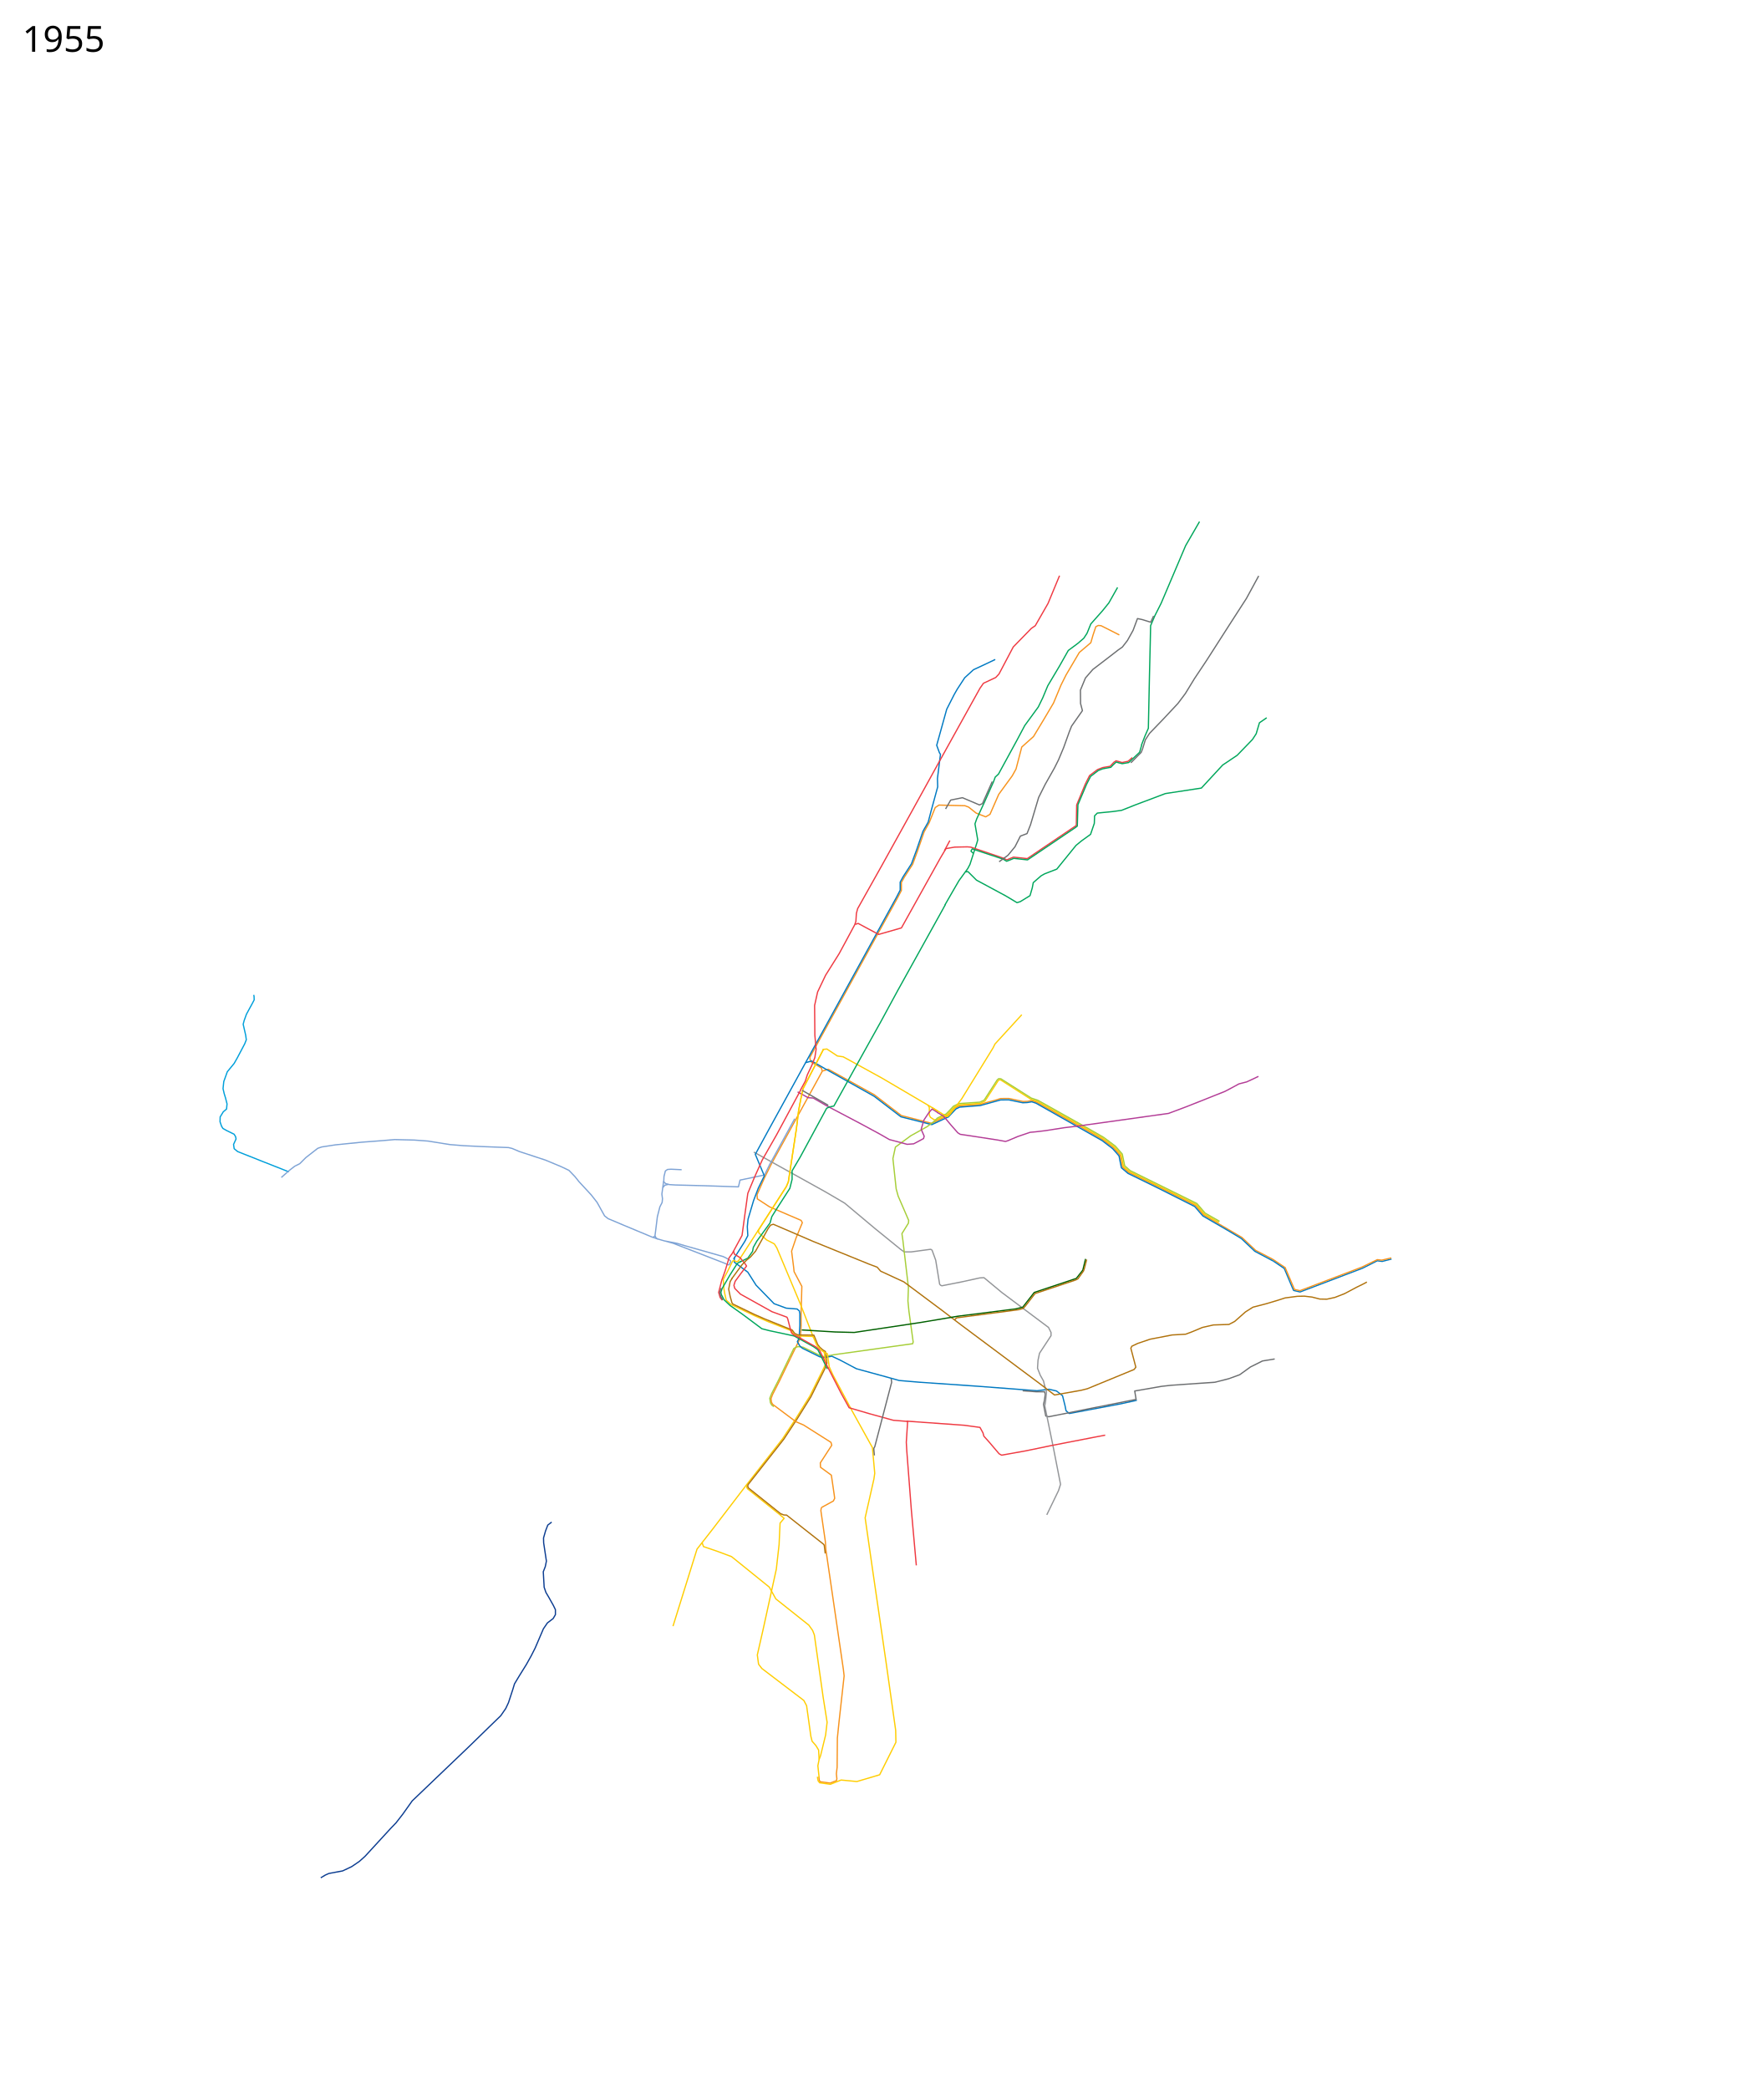
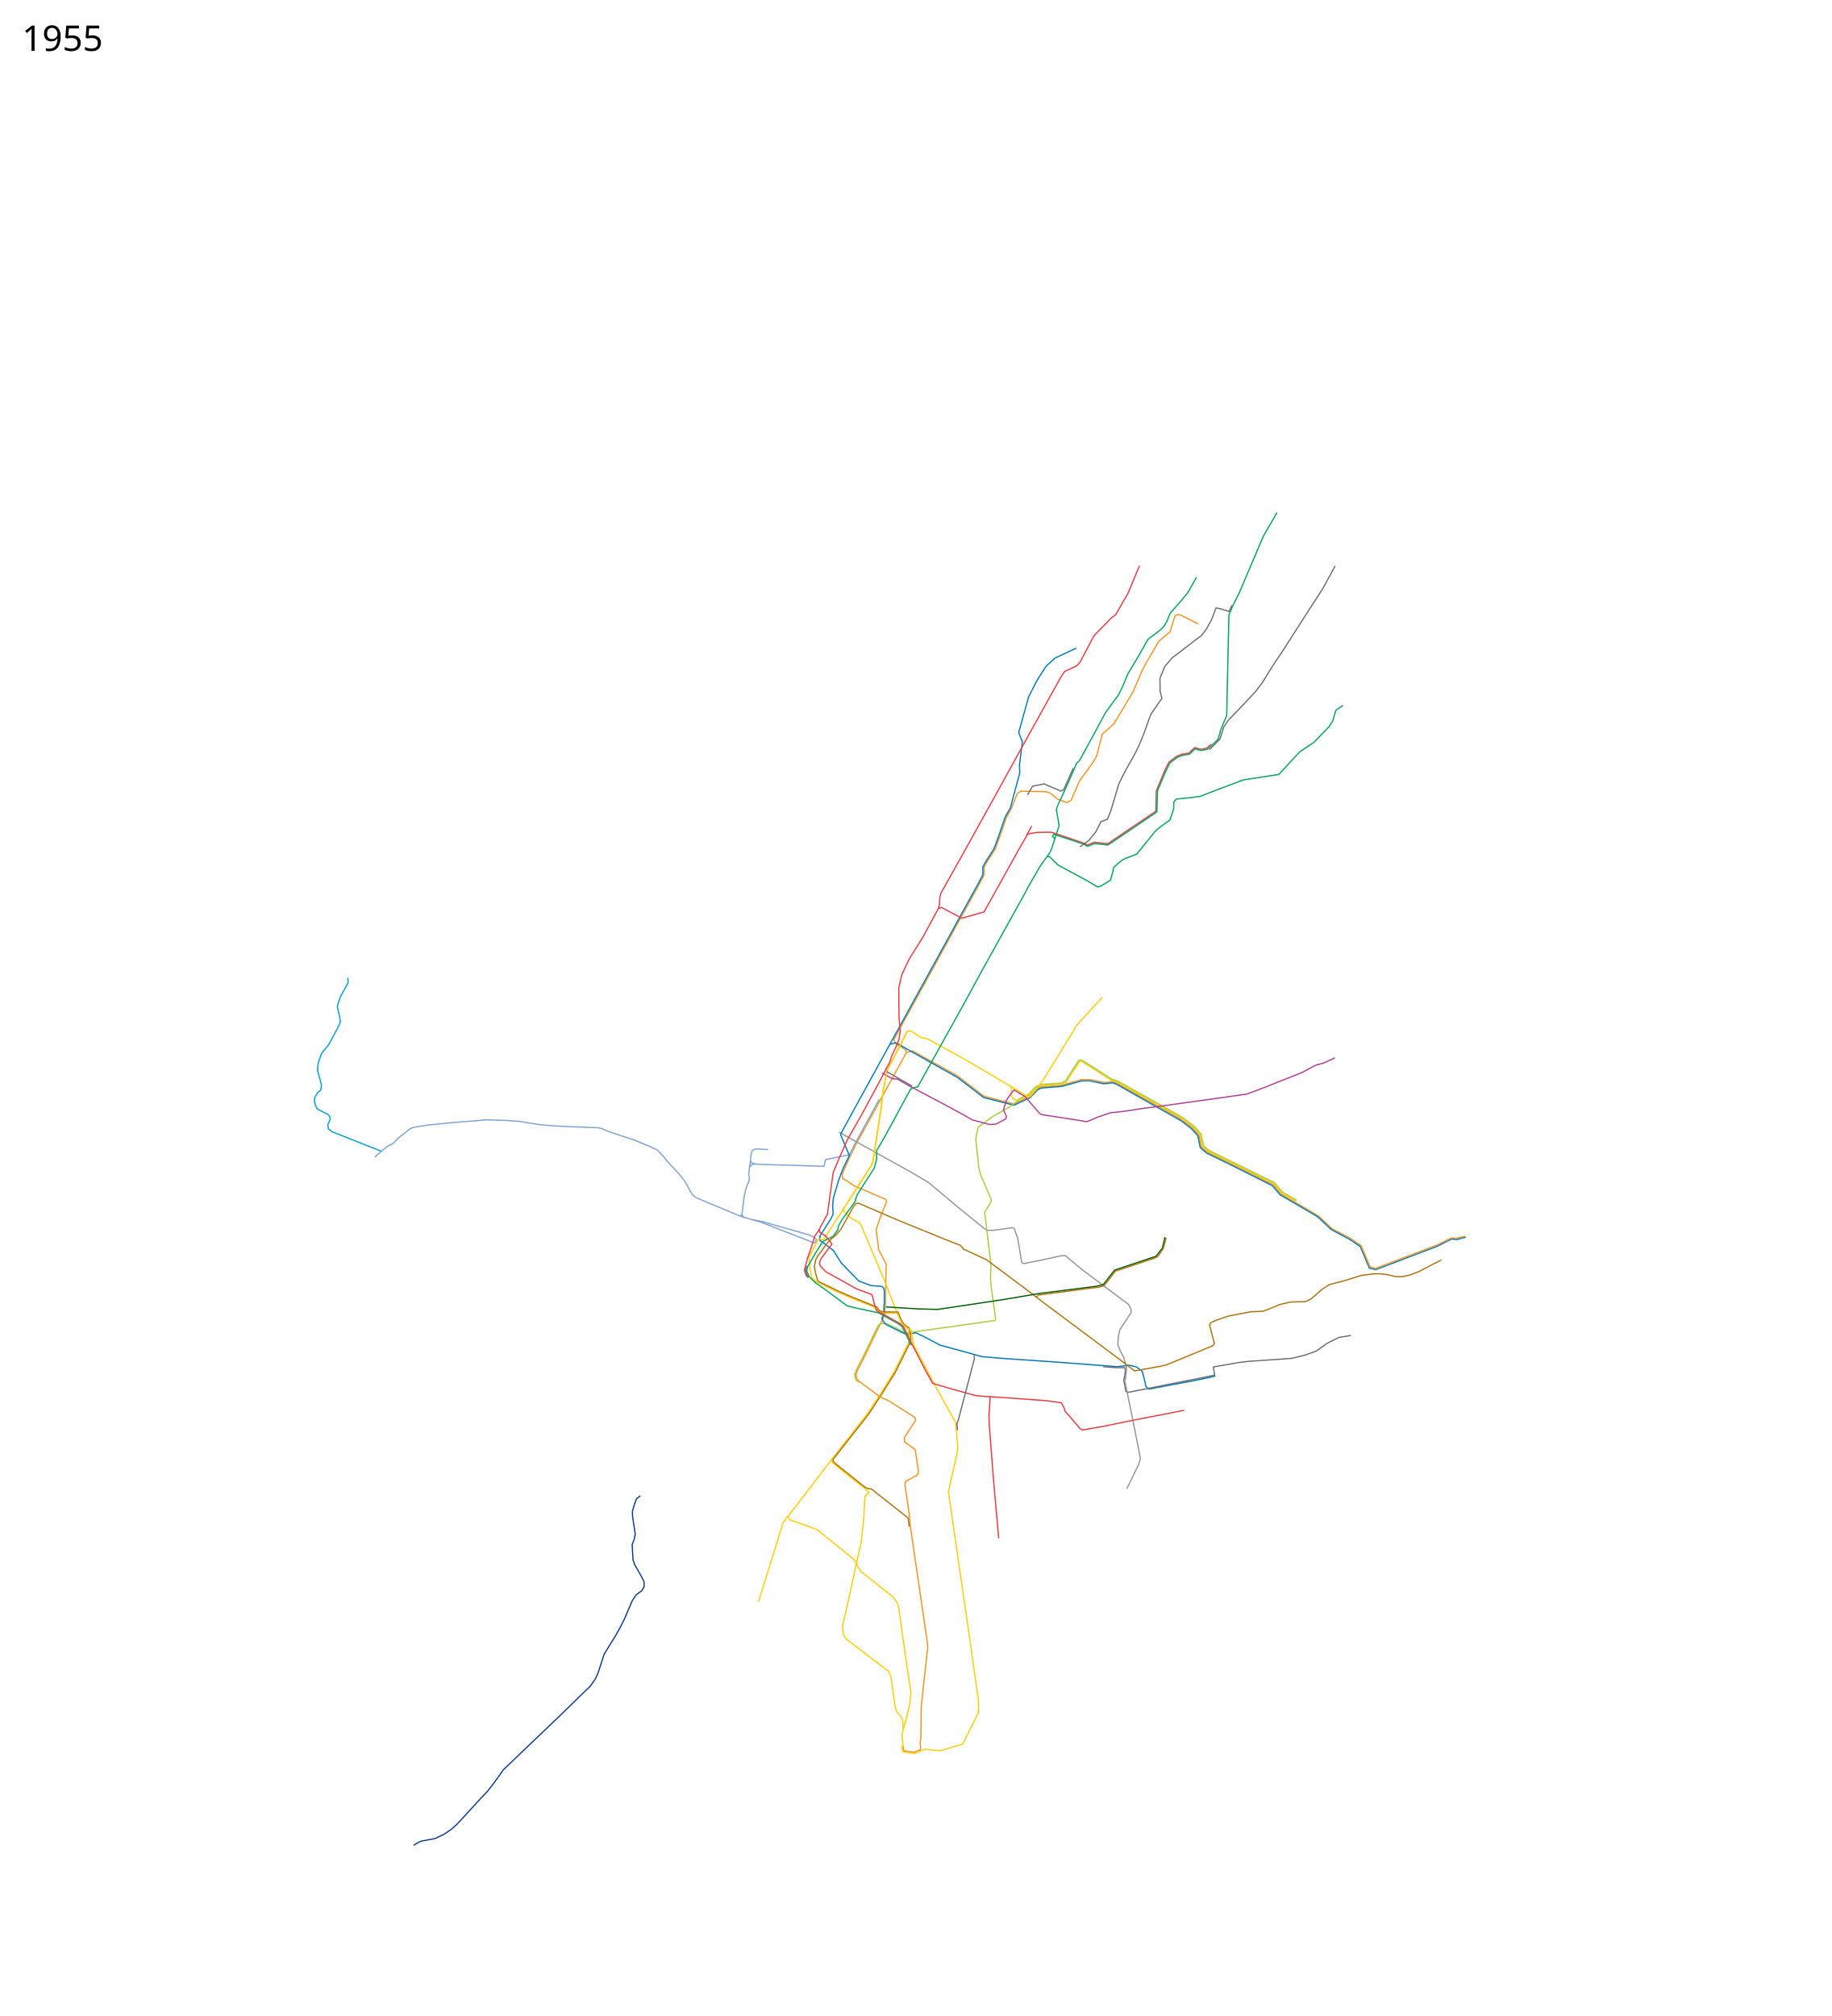
- <svg xmlns="http://www.w3.org/2000/svg" width="7050" height="8350" viewBox="-700 -1934 7050 8350">
+ <svg xmlns="http://www.w3.org/2000/svg" width="7450" height="8200" viewBox="-1100 -1934 7450 8200">
  <path d="M3774 604l-53-27-20-10-11-1-10 5-11 33-9 31-46 39-53 90-20 40-30 72-39 66-41 68-47 42-23 88-15 27-54 74-35 80-17 10-38.633-15.206-29.63-23.62-14.753-5.631L3053 1284l-15 10-24 60.375-20.445 36.88-25.624 74.47-20.306 55.4-32.99 50.854-11.76 21.271v32.125l-15.467 29.55-350.605 637.509 1.197 8.691 5.375 10.625 39.855 23.049 3.452 13.062L2385 2715l-28 56-31 70 1 17 49 32 77 33 49 21 5 9-25 61-18 53 8 63 2 19 31 58.813-3.016 109.286.016 48.002-2.939 47.944-40.06 82.955" fill="none" stroke="#f7931d" stroke-width="5" stroke-linejoin="round" />
  <path d="M2587.576 2346.983l23.187-7 184.017 102.084 35.508 27.288 72.356 55.644 121.403 31.266 56.885-27.621 6.695-2.043 29.661-31.686 18.03-8.54L3217 2481l23-7.25 39.75-10.5 19.75-6.25 33-.25 56.5 12 17.75-.5 16.75-3.5 19.5 7 203 113.75 60.75 35.25 44 33 26.5 30.25 9.25 46.749 24.75 21.5 116.25 56.5L4079 2885l32 37.5 153.25 90 54.25 51.25L4388 3100l48.75 32.75" fill="none" stroke="#f7931d" stroke-width="5" stroke-linejoin="round" />
  <path d="M2519.5 2313.5l25-6.5 53.5 31 196 110 107 82 123.537 31.265L3083 2534l7.365-3.034 30.228-32.204 15.318-7.448L3218 2485l82-22.5 32-.25 56.14 11.59 18.36-.84 17.5-3 16.75 5.5L3705 2625l42.5 32.5 25.25 28.75 4.75 24.5 4.75 23 26.5 22.5L3930 2815.5l145.5 73.25 32.25 37.5 96.5 56 57.25 34.25 54 51 74.5 39.5" fill="none" stroke="#0079c2" stroke-width="5" stroke-linejoin="round" />
  <path d="M3421.5 2460.5l-121.695-77.789-5.805-.439-3.928 2.792L3237 2467l-18 9-51.5 3.5-32.864 2.288-20.822 9.78-28.95 30.728-8.466 4.305" fill="none" stroke="#ffcd02" stroke-width="5" stroke-linejoin="round" />
-   <path d="M3420 2459.5l24.743 7.836L3668.25 2592.5l41.25 24.25 45.25 34 27 31 9 46.5 23.25 20.25 267.5 132.25 32.5 38 57.75 33.25M2601 3515l-8 18.5-55.5 112-57.5 92.5-52 79-144 184-137 179-61 78-96 308" fill="none" stroke="#ffcd02" stroke-width="5" stroke-linejoin="round" />
+   <path d="M3420 2459.5l24.743 7.836L3668.25 2592.5l41.25 24.25 45.25 34 27 31 9 46.5 23.25 20.25 267.5 132.25 32.5 38 57.75 33.25M2601 3515l-8 18.5-55.5 112-57.5 92.5-52 79-144 184-137 179-61 78-96 308-4.5 15.5" fill="none" stroke="#ffcd02" stroke-width="5" stroke-linejoin="round" />
  <path d="M2313 2671l288 160 75 44 123 103 101 82 14 10h28l77.31-10.37 4.187 1.635 2.436 3.05L3040 3103l11 67 4.713 29.066 3.804 4.159 5.113 2.267L3143 3190l73-16 17-1 71 59 187 140 10 20v13l-46 70-6 28-2 32 11 28 13 23 5 22" fill="none" stroke="#939598" stroke-width="5" stroke-linejoin="round" />
  <path d="M2393.12 3688.706l-8.584-6.646-5.171-9.332-2.517-17.65 7.08-18.076 27.456-53.708 61.367-127.17 8.941-4.889 8.207-2.64L2510 3451l67.5 33.25 13.492 4.348L2623 3483l10-2 315-44 2-7-17-123-4-41 2-54L2909 3025l-4-28 26-42 1-11-42-97-8-29-13-121 10-46 61-45 65.881-36.797 32.314-24.423" fill="none" stroke="#a6ce38" stroke-width="5" stroke-linejoin="round" />
  <path d="M2591 2261l-81 156-9 41-9 48-9 74-32 210-8 19-45 70-68 106" fill="none" stroke="#ffcd02" stroke-width="5" stroke-linejoin="round" />
  <path d="M4390 3107l43.419 29.444 31.694 75.443 5.387 12.202 25.873 6.035L4746.5 3135l58.5-29.5 19.5 2.5 37.5-9.5" fill="none" stroke="#0079c2" stroke-width="5" stroke-linejoin="round" />
  <path d="M2588 2261l17-2 41.923 27.876 23.299 3.271 154.81 85.075L3027 2494l21.5 14" fill="none" stroke="#ffcd02" stroke-width="5" stroke-linejoin="round" />
  <path d="M3010 2484.5l4.5 8.5v30.5l4.5 8.5 15 10 10.534-.975 27.966-13.525 6-2" fill="none" stroke="#ffcd02" stroke-width="5" stroke-linejoin="round" />
  <path d="M2476.5 2537.5l-100.5 184-20 41-98 20.5-6.5 27-136.5-4.5-116-3-23.5-1.5-15-4-7.5-7.5 1-21 5.5-22 8.5-6 14-1 42.5 2" fill="none" stroke="#7ea3d5" stroke-width="5" stroke-linejoin="round" />
  <path d="M3278 702l-42 20-45 21-35 32-30 46-12 21-30 59-40 144 11 30 4 6-12 97 1 33-27 99-11 42-21 37-26 76-20 54-33 51-12 22v32l-15 29-509 926-55 101 36 86-24 49-19 50-22 74-3 30 2 36-12 23-45 71h0" fill="none" stroke="#0079c2" stroke-width="5" stroke-linejoin="round" />
  <path d="M1952.5 2787.5l-7 51.5 2.5 18.5-1.5 15-9 17.5-10 39.5-6.5 52.5-3 23.5 5.463 11.013L1945 3023l45.873 12.612 191.239 74.149 11.618 4.507 9.156 3.87 8.447 3.89 4.128-1.728 5.053-11.074-.734-4.09-7.713-5.076-10.372-5.968-11.426-5.525L2036.687 3045l-30.09-9.09-47.642-9.403" fill="none" stroke="#7ea3d5" stroke-width="5" stroke-linejoin="round" />
  <path d="M2583 4092l-2 12 18 124 2 32 70 479 3 26-20 180-7 68-1 117-3 26 2 20-1.375 7.25-25.375 10-39.875-5.5-3.75-5.75-1.625-14" fill="none" stroke="#f7931d" stroke-width="5" stroke-linejoin="round" />
  <path d="M2235 3092v19l54 40 33 52 72 74 48.702 17.897 43.243 3.332 8.96 7.646L2497 3317v47l-3 50-7 15 10 17 10 9 69 34 16 4 33-6 32 15 66 35 139 38 32 9 82 7 232 16 237 18 48-6 30 7 24 19 10 40 4 20 13 11 207-39 63-14" fill="none" stroke="#0079c2" stroke-width="5" stroke-linejoin="round" />
  <path d="M3037.839 2545.847l7.97-10.292L3066.5 2525l14.746-5.976 11.229-11.482 18.77-20.228 22.204-10.28 83.051-5.534 17.178-8.068 51.88-80.482 6.29-5.56 8.669.635 121.525 77.187 25.687 8.466 27.008 14.932 181.051 101.619 55.83 32.135 46.467 34.806 27.712 31.83 9.678 46.771 21.822 19.28 167.212 82.466 99.449 49.119 32.94 38.28 57.602 32.855" fill="none" stroke="#a6ce38" stroke-width="5" stroke-linejoin="round" />
  <path d="M4395 3498l-49 8-48 24-43 31-44 16-55 14-174 12-40 4.5-106.5 18.5 5.5 33.5-349.5 69.5-11.5-3-9-46.5 3.5-15.5 3.5-24.5-2.5-10.5H3441l-53.5-4" fill="none" stroke="#6c6e70" stroke-width="5" stroke-linejoin="round" />
  <path d="M2488 2430.5l42 23 20.5 1.5 52 30 24.5 13 118.5 62.5 72 39 37.5 21.5 71 19 26-2 39.5-21 2.5-9.5-12-27.5 10.5-36.5 20-30 13-14.5 25 15.5" fill="none" stroke="#b33c96" stroke-width="5" stroke-linejoin="round" />
  <path d="M2591 2261l-81 156-9 41-9 48-9 74-32 210-8 19-45 70-68 106" fill="none" stroke="#ffcd02" stroke-width="5" stroke-linejoin="round" />
  <path d="M2331 2983l-80 124-8 2-10.239-5.06-4.51 2.812L2208 3148l-17 32 2 34.5 3.5 20.5 6.127 27.776 18.94 17.343L2318 3326l55 24 90 35 11 16 14 5 62 2" fill="none" stroke="#ffcd02" stroke-width="5" stroke-linejoin="round" />
  <path d="M2331 2982l2 12 31 28 31 16 10 16 94 224 52 133M2106 4231c1 4 6 17 6 17l53 18 59 22 151 122 26 47 132 105 15 21 7 18 35 248 16 101-6 51-20 82-6 16-5 25 5 47" fill="none" stroke="#ffcd02" stroke-width="5" stroke-linejoin="round" />
  <path d="M3475 3603l8 26-4 40-3 16 35 171 28 143-8 25-47 97" fill="none" stroke="#939598" stroke-width="5" stroke-linejoin="round" />
  <path d="M2618 2489l-14 7-105 194-33 56v34l-9 36-54 84-18 29-7 25-53 73-14 25-3 16-19 27-31 15" fill="none" stroke="#00a65b" stroke-width="5" stroke-linejoin="round" />
  <path d="M2285 4001l.222 11.124 3.02 5.029L2418.5 4121.5l15.636 13.669L2418 4154l-4 86-11 98-53 242-23 101 5 37 13 17 168 128 11 21 17 122 5 20 15 17 11 18 2 38" fill="none" stroke="#ffcd02" stroke-width="5" stroke-linejoin="round" />
  <path d="M2543 3402.5l10.075.217 15.328 37.578 8.132 10.607 11.314 10.253 11.053 6.81.942 5.013 5.532 41.771-7.545 20.479-56.705 114.021-57.05 91.565-51.337 77.965-143.35 182.328-.148 8.02 2.76 4.873 130 104" fill="none" stroke="#b0720c" stroke-width="5" stroke-linejoin="round" />
  <path d="M2263 3107l-16 9-29.5 46.5-31.5 54.5-4.572 14.478 1.897 9.398 10.631 20.472 24.083 22.77L2266 3318l79 59 31 8 98 21 78 43 17 12 38 77M3077 1683l27-47 29-50 35-48 9-17 28-87 3-11-11-64 7-20 31-67 36-81 7-19 13-12 72-132 33-62 54-74 18-37 20-48 47-79 35-62 39-29 23-20 13-20 15-37 47-53 25-31 35-62M3160 1551l9-1 34 34 117 63 45 27 13-4 39-24 9-31 4-21 31-27 14-8 49-19 77-95 22-18 36-26 15-44 1-30 11-11 61-6 36-5 53-21 122-46 144-22 85-92 58-39 61-63 15-23 13-44 29-20" fill="none" stroke="#00a65b" stroke-width="5" stroke-linejoin="round" />
  <path d="M2499 2424l20-37 8-25 18-38 12-31 5-33-5-56-1-119 12-54 32-67 54-86 26-48 36-67 5-14 2-32 5-19 97-173 123-222 102-185 127-229 20-36 20-36 14-20 49-23 13-14 57-108 72-74 16-11 51-89 46-111M2502 2420l-98 182-57 100-31 69-27 65-16 116-7 52-39 72-13 18-16 53-13 36-12.5 49 6 20.5 9 11" fill="none" stroke="#ef3a42" stroke-width="5" stroke-linejoin="round" />
  <path d="M2227 3174.5l-8.5 14-6 30.5 6 29 7.057 25.34 3.7 5.013 84.626 40.908 41.617 18.239 111 45 10 13.5 13.5 6 53 .5" fill="none" stroke="#b0720c" stroke-width="5" stroke-linejoin="round" />
  <path d="M2550.06 3408.707L2564 3441l5.4 8.4 14.6 15 10.42 6.538L2601 3515" fill="none" stroke="#ffcd02" stroke-width="5" stroke-linejoin="round" />
  <path d="M2231.5 3066l4 13 22.5 14 20.5 25 5.5 8.5-24 31.5-21.5 29.5-5 16 3.5 12.5 22.55 22.802L2385.5 3309l60 22 3 6.5 11 42 4 13.5 6.5 7 36 19 57 32 12 11 35.5 73" fill="none" stroke="#ef3a42" stroke-width="5" stroke-linejoin="round" />
  <path d="M2593.456 3470.76l13.553 6.33 7.491 52.41h0l14.5 32 76 142.5 82 148 9.348 102.969L2793 3978l-35 155 31 216 52 357 39 276 1 48-65 130-91 27-63-6-43 17-43-6-6-8-3-16" fill="none" stroke="#ffcd02" stroke-width="5" stroke-linejoin="round" />
  <path d="M2609 3531.5l53.5 104.5 31.5 57 82 24 94.5 26 55.5 4.5" fill="none" stroke="#ef3a42" stroke-width="5" stroke-linejoin="round" />
  <path d="M2923 3746.5l231.5 16.5 62.5 8.5 12 22 3.5 13 21.5 24 39.5 46.5 10 5.5 95-17 101.5-21 170-33 47.5-9" fill="none" stroke="#ef3a42" stroke-width="5" stroke-linejoin="round" />
  <path d="M2928 3745.5l-5.5 85.5 2 35 18 233.5 20 223.5" fill="none" stroke="#ef3a42" stroke-width="5" stroke-linejoin="round" />
  <path d="M2610.5 2484l-104-59.5" fill="none" stroke="#6c6e70" stroke-width="5" stroke-linejoin="round" />
  <path d="M2225 3177l19-26 23-31 17-17 16-13 20-23 50-90 10-14 11-3.5 159 68.5 224 91 32 12 14 16 93 43 154 115 72 55 320 239 56 43 107-19 24-6 187-77 7-9-20-76 4-8 23-11 50-17 88-17 54-3 24-9 43-18 44-10 62-2 23-12 43-38 30-19 31-8 22.992-6.03L4407 3263.5l29.5-9.5 49-6.5 28.005-.59 30.495 3.59 31.5 8 28 .5 32-7 38.5-15 48-25.5 27.5-13.5 14-7.5" fill="none" stroke="#b0720c" stroke-width="5" stroke-linejoin="round" />
  <path d="M2618 2490l15-3 119-214 68-122 70-129 177-319 12-22" fill="none" stroke="#00a65b" stroke-width="5" stroke-linejoin="round" />
  <path d="M3046.5 2512.5l24.5 14.5 31 37 26.5 30 9.5 6 37.5 5.5L3289 2623l30 5.5 9.5-3 39-16.5 50-17 22-2 38-4.5 77-12 50.5-6 286.5-40 79-11 72-27 153.5-61 27.5-14.5 28.5-15.5 31-8 47-22" fill="none" stroke="#b33c96" stroke-width="5" stroke-linejoin="round" />
  <path d="M2189 3261.5l-7.5-12.5-2.458-8.528-2.069-8.867 5.75-16.928" fill="none" stroke="#6c6e70" stroke-width="5" stroke-linejoin="round" />
  <path d="M2420 4116.5l13 5 11 .5 64 50.5 82.5 65 4 5 4 33" fill="none" stroke="#b0720c" stroke-width="5" stroke-linejoin="round" />
  <path d="M3096.703 1425.609L3075 1466" fill="none" stroke="#ef3a42" stroke-width="5" stroke-linejoin="round" />
  <path d="M2862 3577l2 14-67.5 257.5-3.839 6.6.218 7.524 2.129 20.874" fill="none" stroke="#6c6e70" stroke-width="5" stroke-linejoin="round" />
  <path d="M2718 1761l12-4 82 44 91-26 156-280 22-37 35-6 50-1 14 1 130 44 14 7 27-11 55 6 196-132.5 1.5-82 34.5-83.5 17-34 32-24 21-8 29-5 15-16 9-6 24 7 24-5 17-15" fill="none" stroke="#ef3a42" stroke-width="5" stroke-linejoin="round" />
  <path d="M3862.5 1044l13.5-35 14-32 4.5-214 3-125 1.5-71 17-40 25.25-50L4039 247l55.5-96" fill="none" stroke="#00a65b" stroke-width="5" stroke-linejoin="round" />
  <path d="M3190 1477l-9-9 5-9 123.5 41 14 8.5 15.5-6 13-5.5 55 6 57-38.5 135.5-91.5 6.5-5 2.5-85.5 34.21-80.906L3659 1169.5l30.5-23.5 18-7 32.5-6 9-9.5 12.5-11.5 8 2.5 16 4 26-4.5 43.5-41 9-31" fill="none" stroke="#00a65b" stroke-width="5" stroke-linejoin="round" />
  <path d="M3293.5 1510.5l35.5-26 28-34 21.5-42.5 26.5-10 14-35.5 32.5-109 26-52 37-65.5 16.5-33 20.5-49 22-61.5 9.5-24 43.5-62-7.5-28.5-.5-53.5 20-48.5 29.5-34 59.5-45.5 42-32.5 16.5-11.5 20.5-26.5 22.5-40.5 17.5-47 19 4 34 10.5 11.5-25" fill="none" stroke="#6c6e70" stroke-width="5" stroke-linejoin="round" />
-   <text x="-610.547" y="-1727.039" style="-inkscape-font-specification:Sans" font-size="144px" font-weight="400" font-family="Sans">
-     <tspan x="-610.547" y="-1727.039">1955</tspan>
+   <text x="-1010.547" y="-1727.039" style="-inkscape-font-specification:Sans" font-size="144px" font-weight="400" font-family="Sans">
+     <tspan x="-1010.547" y="-1727.039">1955</tspan>
  </text>
  <path d="M4331 368l-49 90-69 107-91 142-48 72-36 59-30 40-58 62-55 57-17 26-11 36-5.5 14-41.5 42" fill="none" stroke="#6c6e70" stroke-width="5" stroke-linejoin="round" />
  <path d="M3027 2494l47.58 29.29 6.352 5.354 6.62-.16L3096 2521l48-63 125-203 8-16 107-117" fill="none" stroke="#ffcd02" stroke-width="5" stroke-linejoin="round" />
-   <text x="-610.547" y="6313.961" style="-inkscape-font-specification:Sans" font-size="144px" font-weight="400" font-family="Sans" />
+   <text x="-1010.547" y="6163.961" style="-inkscape-font-specification:Sans" font-size="144px" font-weight="400" font-family="Sans" />
  <path d="M454.5 2750L347 2707.5l-97-38.5-14-11.5-2.5-17 10-22-2-9.5-6-9.5L206 2585l-15-8.5-5.5-9-6-17.5.5-19.5 12.5-20.5 13-11 1-10 1-10.5-6-23.5-5.5-18-4.5-19.5 3-28.5 14-39 27.5-33.5 13-23 29-55 6.5-16.5-2.5-18-10-44 4-15 9-25 24.5-45 6.5-12.5-.5-13.5-1.31-6.29" fill="none" stroke="#009fda" stroke-width="5" stroke-linejoin="round" />
  <path d="M1971.5 2800l-14.5 3.5-7.5 9.5M1906 3010.5l24 8M1918 3006.5l-8.251 5.602-61.767-25.757M1847.982 2986.345L1792 2963l-61.5-26-14-11-17.5-31.5-12.5-22.5-23.5-30-49-53-15.5-19.5-24.5-25.5-31.5-15-62.5-26-103.5-34-29.5-12.5-14.5-3.5-105.5-4-73.5-3.5-55.5-4.5-87-14-55-4-78.5-2-46 4-85.5 6.5-104.5 10.5-55.5 8.5-16 5.5-47.5 37-24.5 24.5-20 10-22.5 17.5-31 27.5" fill="none" stroke="#7ea3d5" stroke-width="5" stroke-linejoin="round" />
  <path d="M4436 3131l38 89 22 5 247-94 62-30 18 2 38-9" fill="none" stroke="#f7931d" stroke-width="5" stroke-linejoin="round" />
  <path d="M3639 3098l-11 45-26 33-168 56-46 59-29 7-230 29-148.5 25-233 35-33 5-77-2-133-8" fill="none" stroke="#006000" stroke-width="5" stroke-linejoin="round" />
  <path d="M2459 3496l-43 89-28 55-6.171 16.282 1.537 14.111L2388 3679l92.945 69.652L2512 3762l109.4 69.27 3.254 11.372-45.873 70.864.877 17.404L2623 3962.5l11.5 79.25 1.75 13.25-5.266 10.634-42.052 23.107L2583 4092" fill="none" stroke="#f7931d" stroke-width="5" stroke-linejoin="round" />
  <path d="M3079.5 1299.5l20.5-35.5 47-9.5 68 29 12-5.5 39-88" fill="none" stroke="#6c6e70" stroke-width="5" stroke-linejoin="round" />
  <path d="M1505 4150l-15.5 12-9 23.5-8 28 .5 19.5 11 73-4.5 22-8 20.5 3.5 62 7 20.5 11.5 19.5 18.5 33 8 16.5v20l-9 15.5-23 17.5-16 23.5-33 77-16 31.5-19 34-28 45-19.5 32.5-7 23-17 52-11 23.5-20 29-47 45.5-78.5 76.5-136 130-92.5 88.5-38 53.5-26.5 34-22.5 23.5-101.75 110.75L736 5506.5l-30.5 20.75-36 17-55 10.25-14 6.25-18.409 11.043" fill="none" stroke="#0c3d91" stroke-width="5" stroke-linejoin="round" />
  <path d="M3115.5 3342l8-8.5 248-32.5 18-5 10-11 37.5-48.5 163-54.5 8.5-4.5 22.5-31.5 3-9 9.5-36.5" fill="none" stroke="#b0720c" stroke-width="5" stroke-linejoin="round" />
</svg>
